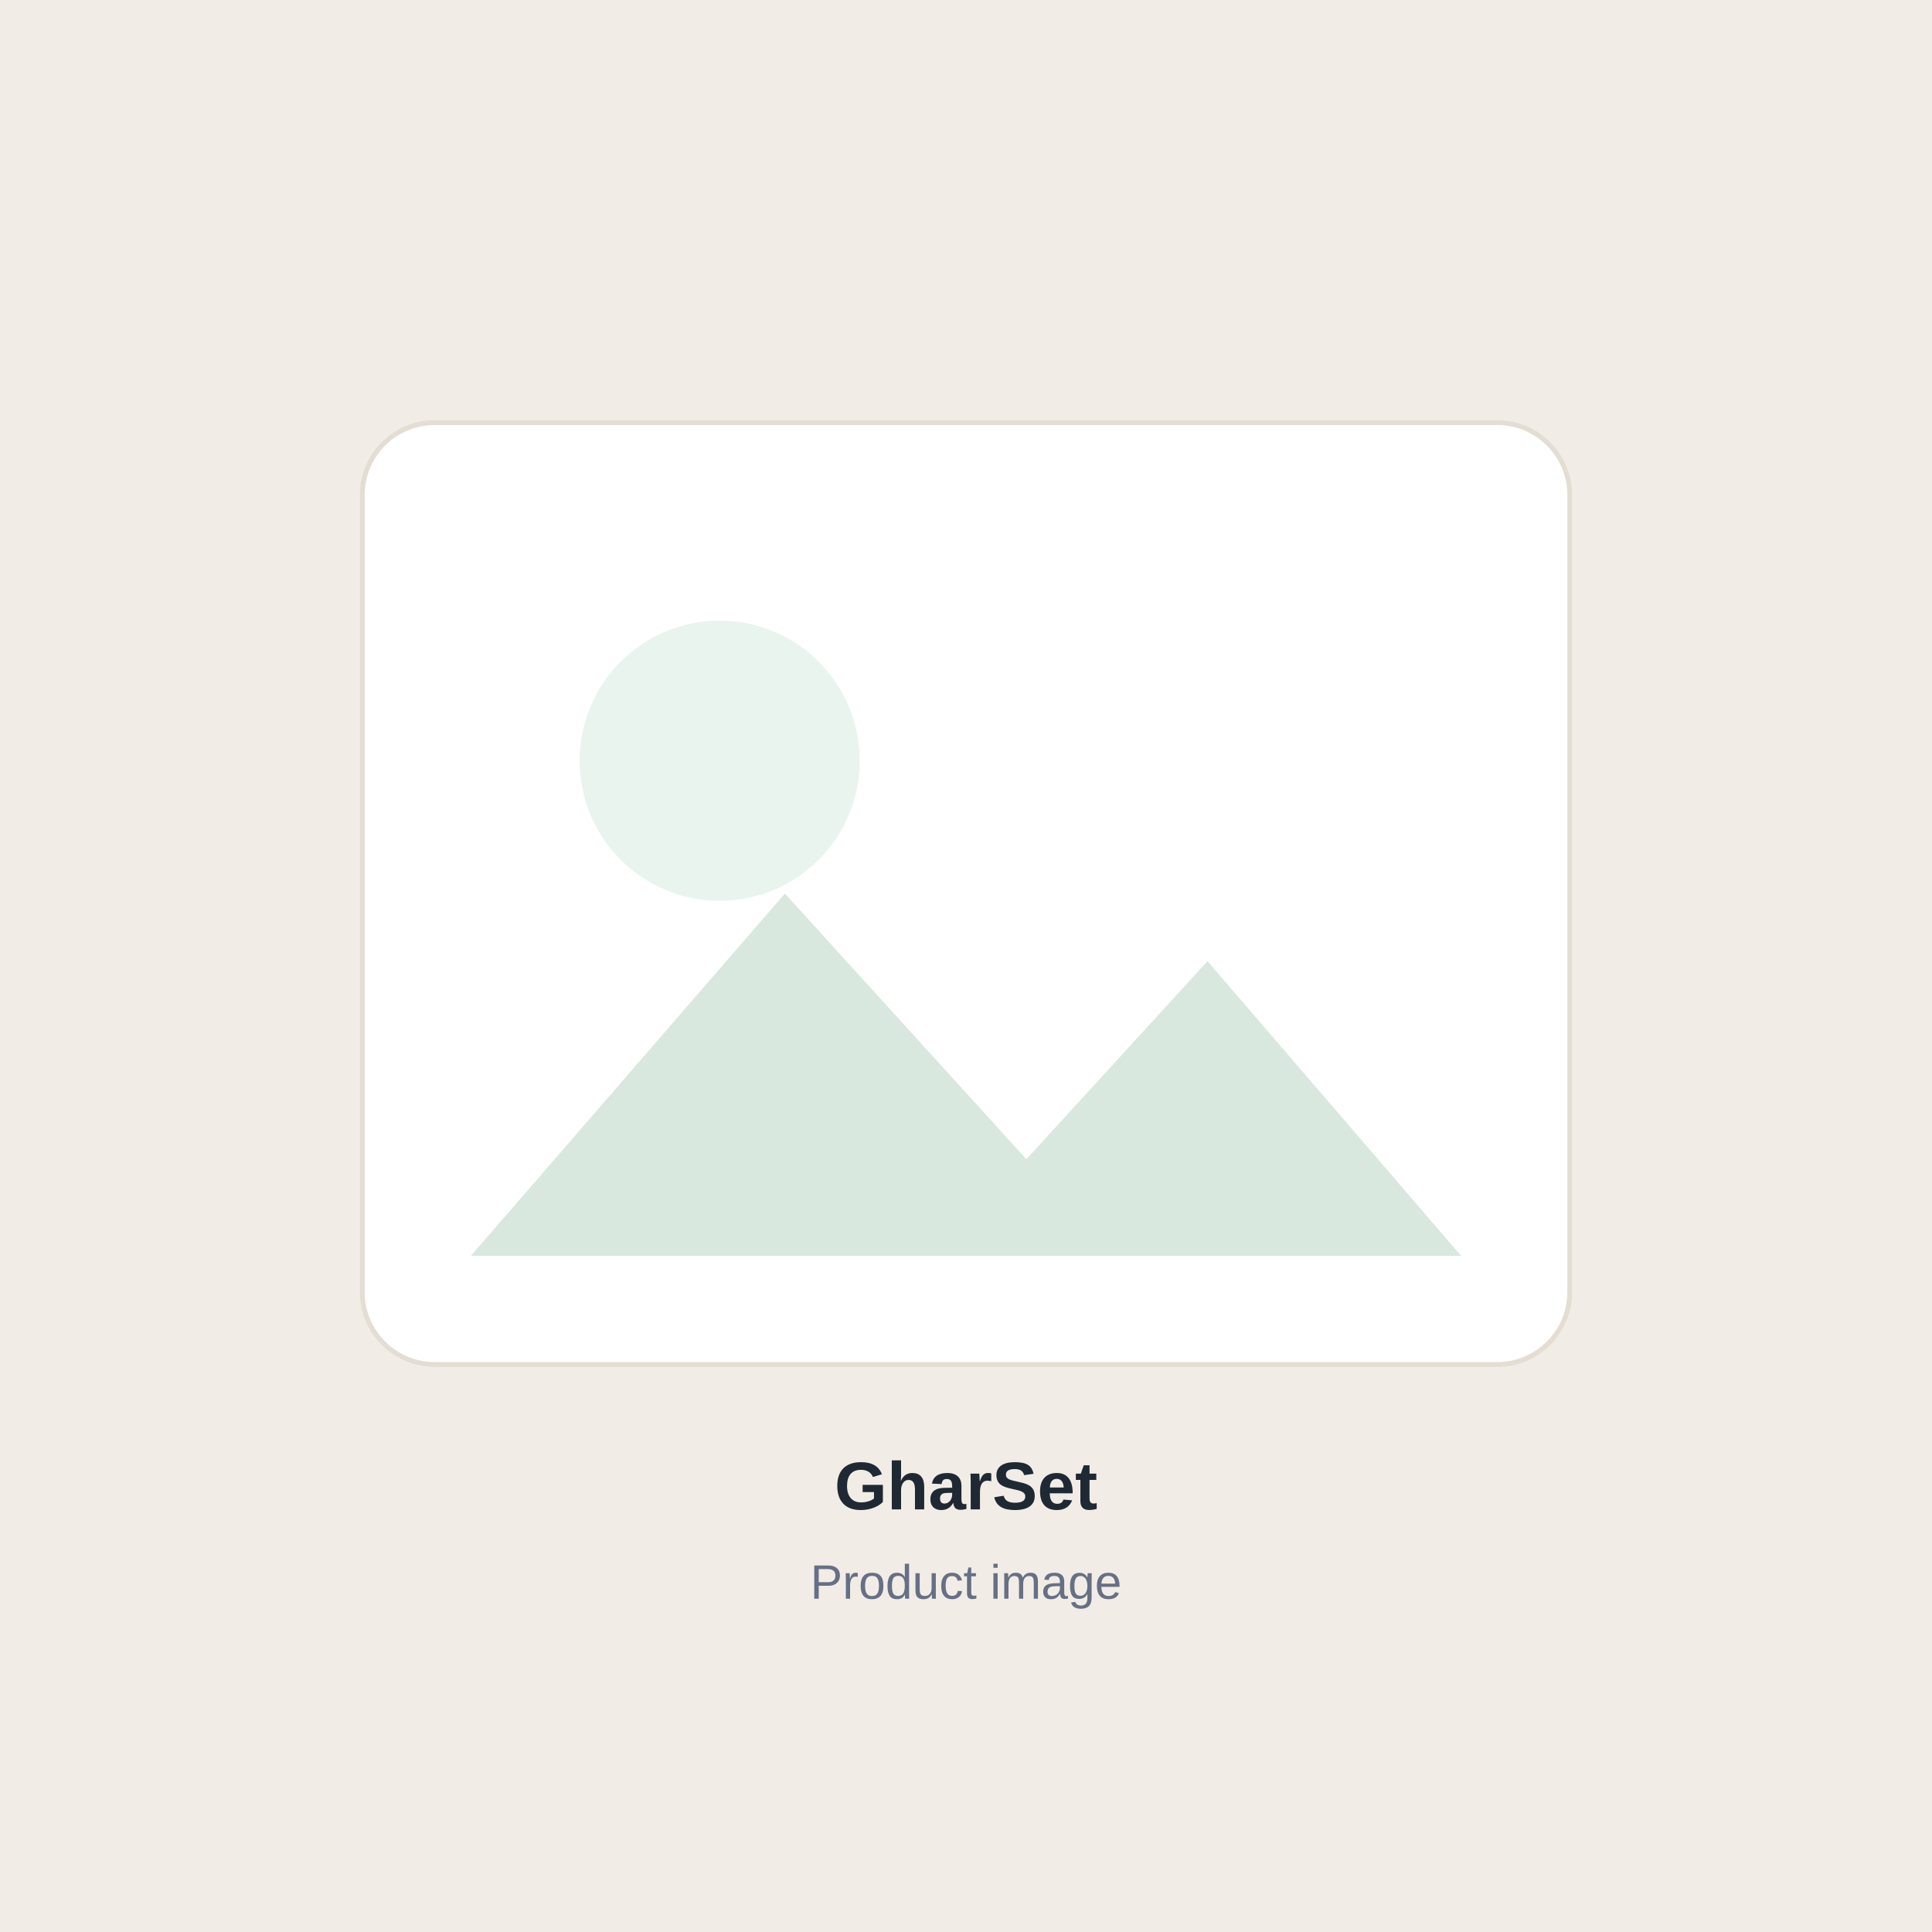
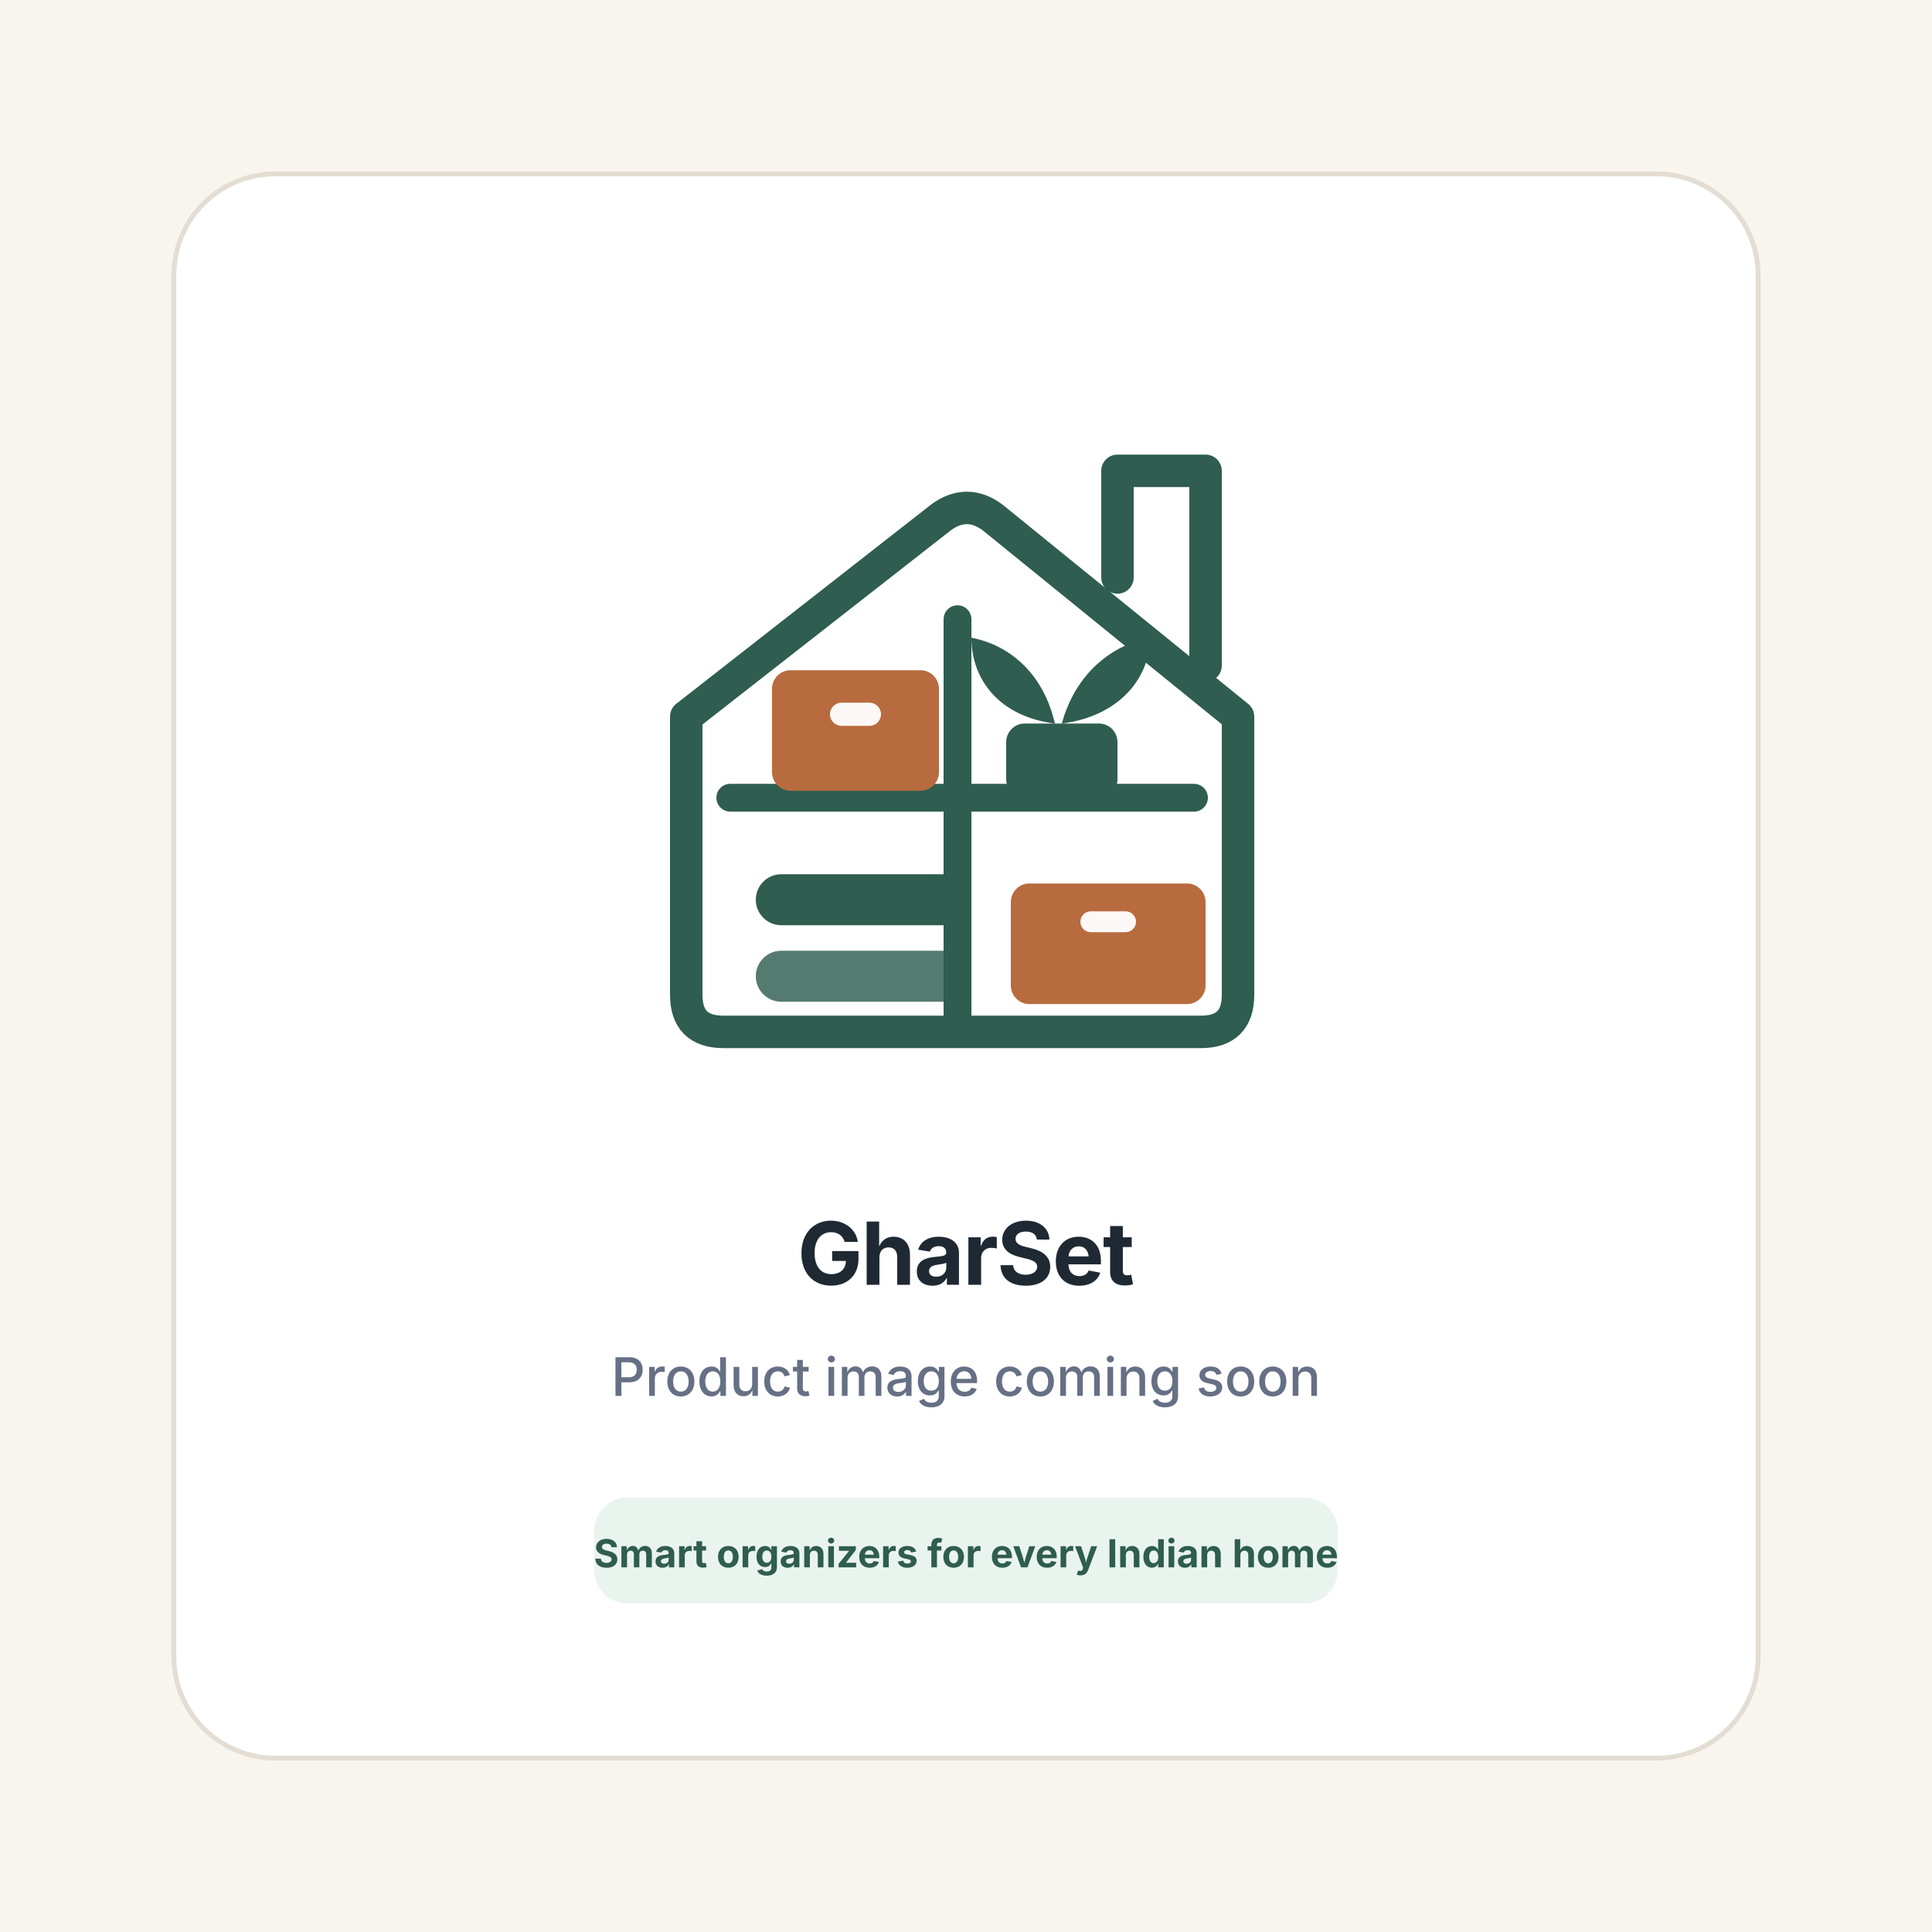
- <svg xmlns="http://www.w3.org/2000/svg" width="800" height="800" viewBox="0 0 800 800">
-   <rect width="800" height="800" fill="#F1EDE6" />
-   <rect x="150" y="175" width="500" height="390" rx="30" fill="#FFFFFF" stroke="#E4DDD3" stroke-width="2" />
-   <circle cx="298" cy="315" r="58" fill="#EAF4EF" />
-   <path d="M195 520l130-150 100 110 75-82 105 122H195z" fill="#D8E8DF" />
-   <text x="400" y="625" text-anchor="middle" font-family="Arial, sans-serif" font-size="28" font-weight="600" fill="#1F2933">GharSet</text>
-   <text x="400" y="662" text-anchor="middle" font-family="Arial, sans-serif" font-size="20" fill="#667085">Product image</text>
+ <svg xmlns="http://www.w3.org/2000/svg" width="800" height="800" viewBox="0 0 800 800" role="img" aria-labelledby="title desc">
+   <defs>
+     <style>
+       .bg{fill:#F8F5EF}.surface{fill:#FFFFFF}.muted{fill:#F1EDE6}.border{stroke:#E4DDD3}.green{fill:#2F5D50}.greenStroke{stroke:#2F5D50}.accent{fill:#B86B3E}.text{fill:#1F2933}.sub{fill:#667085}.soft{fill:#EAF4EF}.font{font-family:Inter,ui-sans-serif,system-ui,-apple-system,Segoe UI,Roboto,Arial,sans-serif}
+     </style>
+   </defs>
+   <rect width="800" height="800" class="bg" />
+   <rect x="72" y="72" width="656" height="656" rx="42" class="surface border" stroke-width="2" />
+   <g transform="translate(240 170) scale(0.96)">
+     <path d="M46 132v120q0 16 16 16h206q16 0 16-16V132L178 46q-11-8-22 0Z" fill="none" stroke="#2F5D50" stroke-width="14" stroke-linecap="round" stroke-linejoin="round" />
+     <path d="M232 72V26h38v84" fill="none" stroke="#2F5D50" stroke-width="14" stroke-linecap="round" stroke-linejoin="round" />
+     <path d="M65 167h200M163 90v176" fill="none" stroke="#2F5D50" stroke-width="12" stroke-linecap="round" />
+     <rect x="83" y="112" width="72" height="52" rx="8" class="accent" />
+     <rect x="108" y="126" width="22" height="10" rx="5" fill="#fff" opacity=".95" />
+     <rect x="184" y="135" width="48" height="32" rx="8" class="green" />
+     <path d="M205 135c-5-22-20-34-36-37 0 18 12 34 36 37Zm3 0c6-22 22-34 38-37 0 18-14 34-38 37Z" class="green" />
+     <rect x="76" y="200" width="92" height="22" rx="11" class="green" />
+     <rect x="76" y="233" width="92" height="22" rx="11" class="green" opacity=".82" />
+     <rect x="186" y="204" width="84" height="52" rx="8" class="accent" />
+     <rect x="216" y="216" width="24" height="9" rx="4.5" fill="#fff" opacity=".95" />
+   </g>
+   <text x="400" y="532" text-anchor="middle" class="font text" font-size="36" font-weight="750" letter-spacing="-.6">GharSet</text>
+   <text x="400" y="578" text-anchor="middle" class="font sub" font-size="22" font-weight="500">Product image coming soon</text>
+   <g transform="translate(246 620)">
+     <rect width="308" height="44" rx="14" class="soft" />
+     <text x="154" y="29" text-anchor="middle" class="font green" font-size="16" font-weight="700">Smart organizers for every Indian home</text>
+   </g>
</svg>
